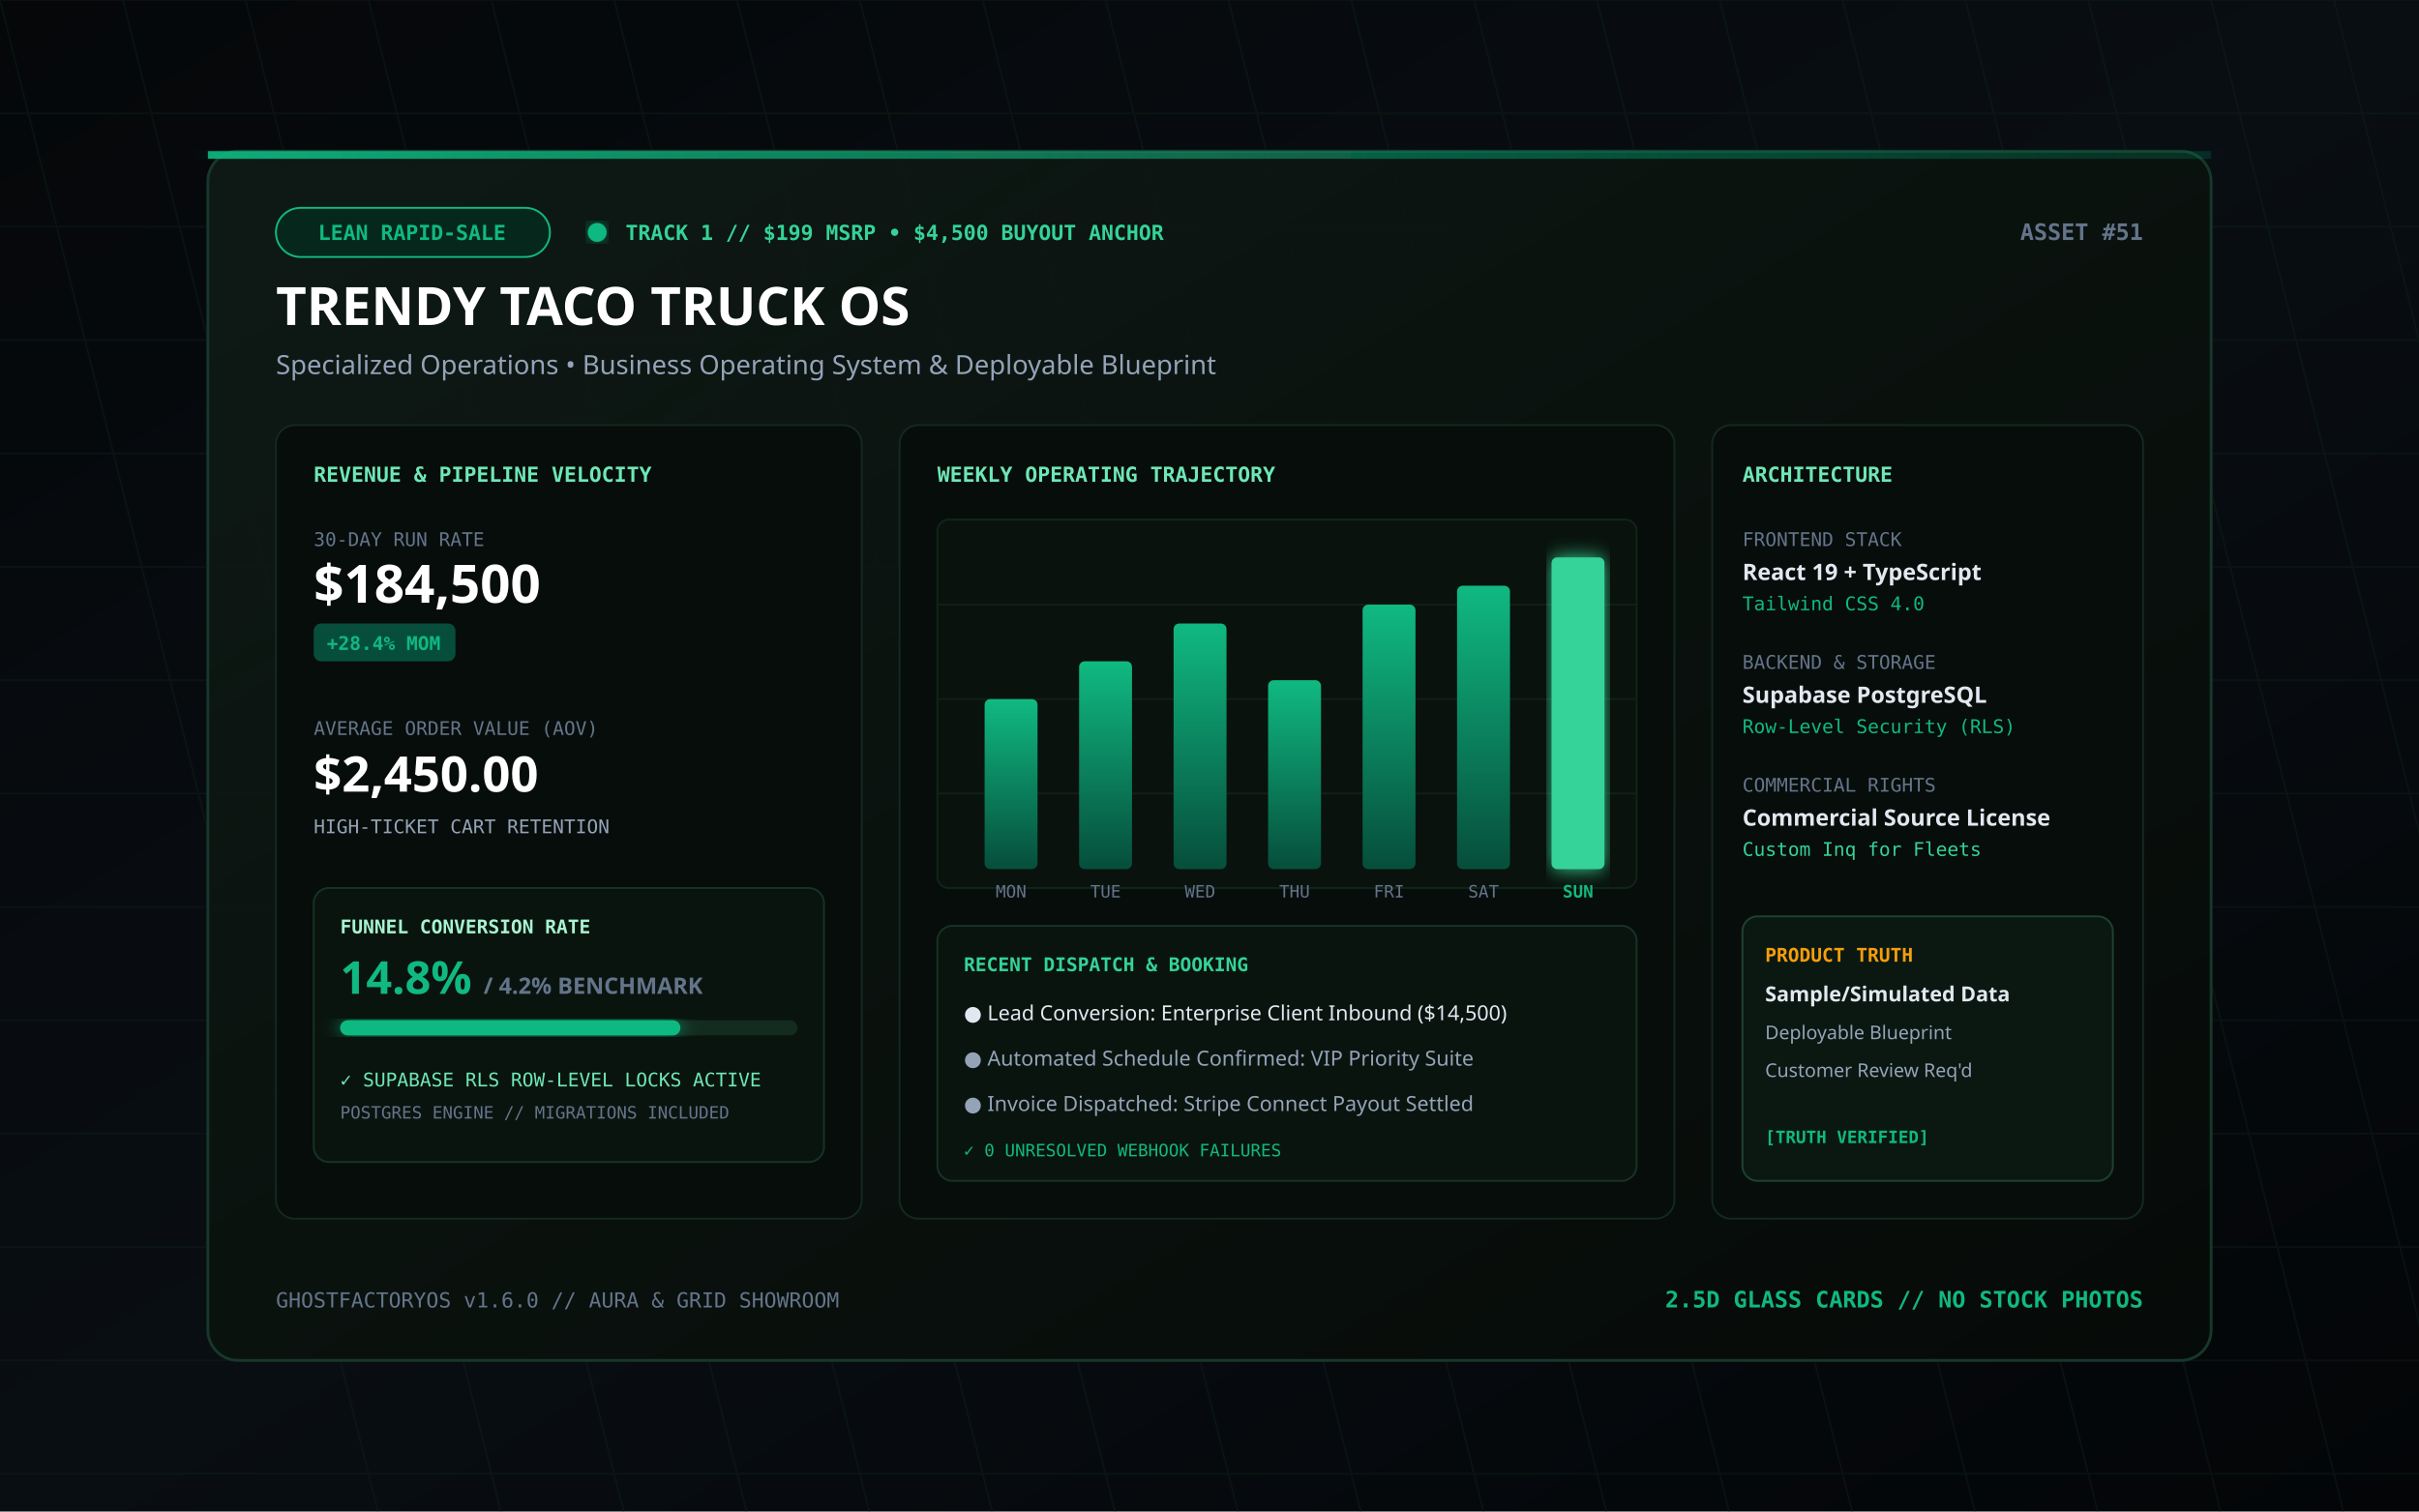
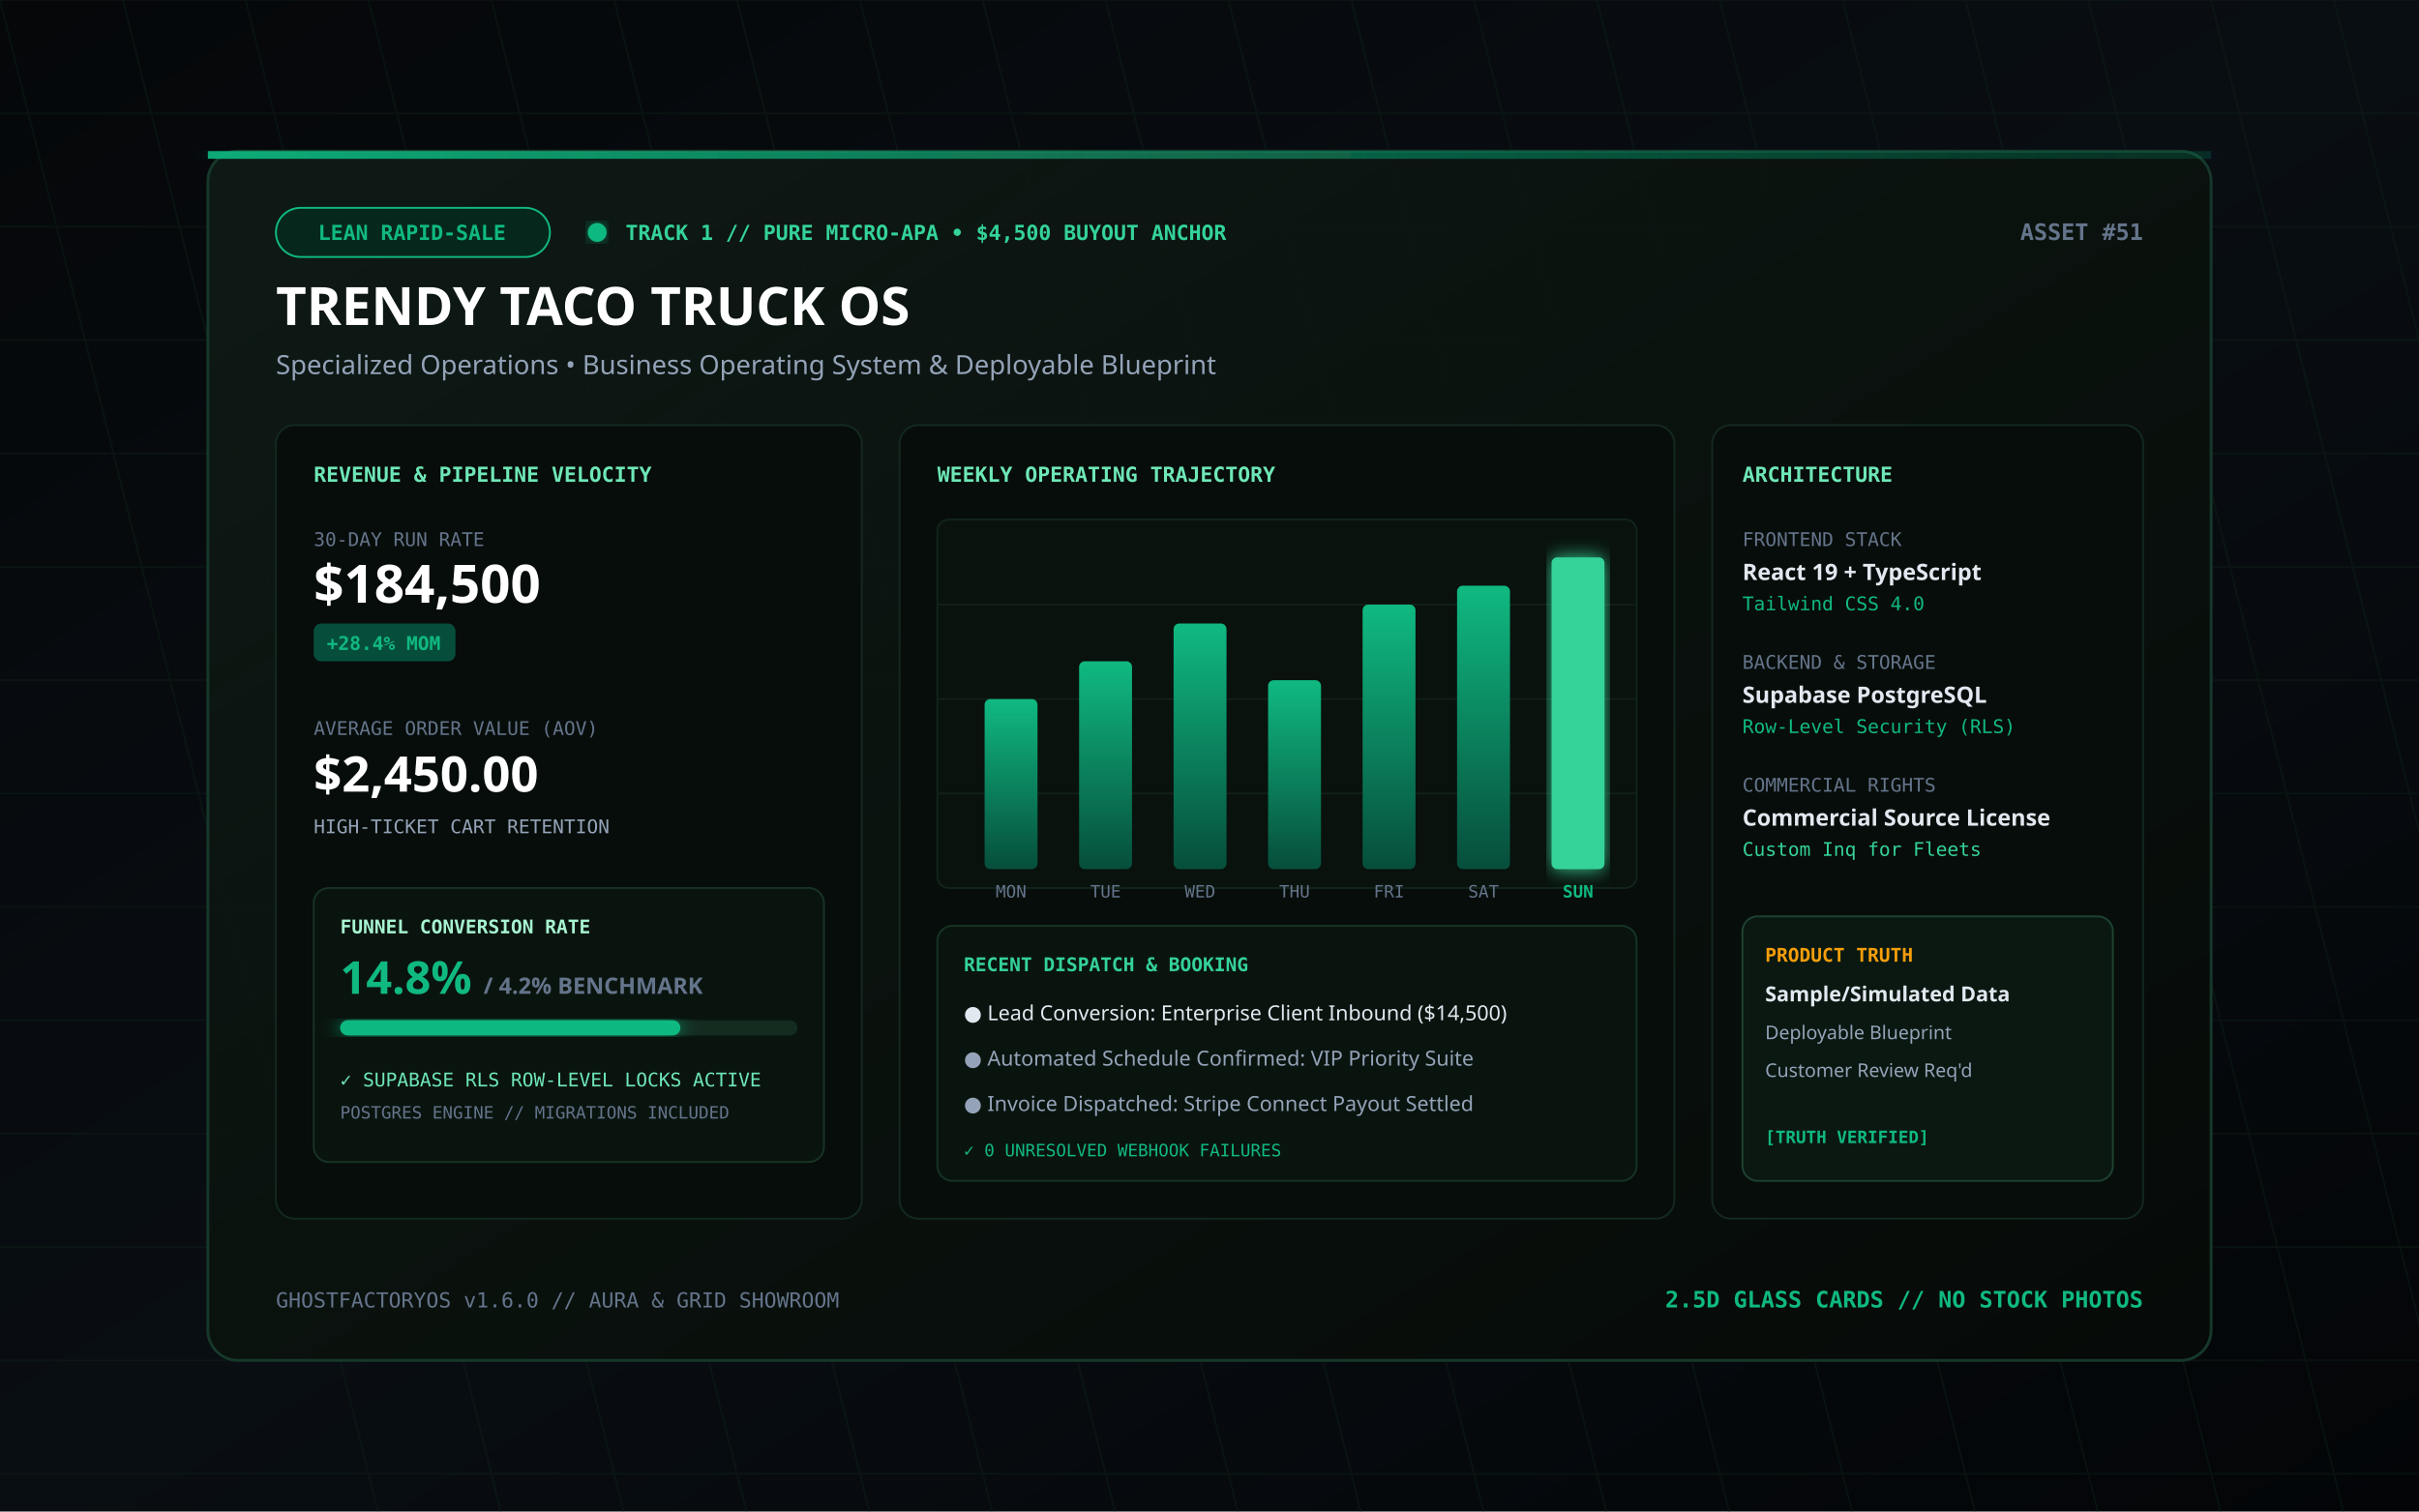
<svg xmlns="http://www.w3.org/2000/svg" width="1280" height="800" viewBox="0 0 1280 800">
  <defs>
    <linearGradient id="bgGradR_51" x1="0%" y1="0%" x2="100%" y2="100%">
      <stop offset="0%" stop-color="#050709" />
      <stop offset="50%" stop-color="#090E13" />
      <stop offset="100%" stop-color="#030507" />
    </linearGradient>
    <linearGradient id="glassCardGrad_51" x1="0%" y1="0%" x2="100%" y2="100%">
      <stop offset="0%" stop-color="#0F1A15" stop-opacity="0.95" />
      <stop offset="50%" stop-color="#0A120E" stop-opacity="0.98" />
      <stop offset="100%" stop-color="#060A08" stop-opacity="0.99" />
    </linearGradient>
    <linearGradient id="emeraldEdge_51" x1="0%" y1="0%" x2="100%" y2="0%">
      <stop offset="0%" stop-color="#10B981" stop-opacity="0.9" />
      <stop offset="100%" stop-color="#059669" stop-opacity="0.2" />
    </linearGradient>
    <linearGradient id="emeraldBar_51" x1="0%" y1="100%" x2="0%" y2="0%">
      <stop offset="0%" stop-color="#064E3B" />
      <stop offset="100%" stop-color="#10B981" />
    </linearGradient>
    <filter id="emeraldGlow_51">
      <feGaussianBlur stdDeviation="5" result="blur" />
      <feMerge>
        <feMergeNode in="blur" />
        <feMergeNode in="SourceGraphic" />
      </feMerge>
    </filter>
  </defs>
  <rect width="1280" height="800" fill="url(#bgGradR_51)" />
  <g stroke="#0F241A" stroke-width="1" opacity="0.35">
    <line x1="0" y1="0" x2="200" y2="800" />
    <line x1="65" y1="0" x2="265" y2="800" />
    <line x1="130" y1="0" x2="330" y2="800" />
    <line x1="195" y1="0" x2="395" y2="800" />
    <line x1="260" y1="0" x2="460" y2="800" />
    <line x1="325" y1="0" x2="525" y2="800" />
    <line x1="390" y1="0" x2="590" y2="800" />
    <line x1="455" y1="0" x2="655" y2="800" />
    <line x1="520" y1="0" x2="720" y2="800" />
    <line x1="585" y1="0" x2="785" y2="800" />
    <line x1="650" y1="0" x2="850" y2="800" />
    <line x1="715" y1="0" x2="915" y2="800" />
    <line x1="780" y1="0" x2="980" y2="800" />
    <line x1="845" y1="0" x2="1045" y2="800" />
    <line x1="910" y1="0" x2="1110" y2="800" />
    <line x1="975" y1="0" x2="1175" y2="800" />
    <line x1="1040" y1="0" x2="1240" y2="800" />
    <line x1="1105" y1="0" x2="1305" y2="800" />
    <line x1="1170" y1="0" x2="1370" y2="800" />
    <line x1="1235" y1="0" x2="1435" y2="800" />
    <line x1="1300" y1="0" x2="1500" y2="800" />
    <line x1="1365" y1="0" x2="1565" y2="800" />
    <line x1="0" y1="0" x2="1280" y2="0" />
    <line x1="0" y1="60" x2="1280" y2="60" />
    <line x1="0" y1="120" x2="1280" y2="120" />
    <line x1="0" y1="180" x2="1280" y2="180" />
    <line x1="0" y1="240" x2="1280" y2="240" />
    <line x1="0" y1="300" x2="1280" y2="300" />
    <line x1="0" y1="360" x2="1280" y2="360" />
    <line x1="0" y1="420" x2="1280" y2="420" />
    <line x1="0" y1="480" x2="1280" y2="480" />
    <line x1="0" y1="540" x2="1280" y2="540" />
    <line x1="0" y1="600" x2="1280" y2="600" />
    <line x1="0" y1="660" x2="1280" y2="660" />
    <line x1="0" y1="720" x2="1280" y2="720" />
    <line x1="0" y1="780" x2="1280" y2="780" />
    <line x1="0" y1="840" x2="1280" y2="840" />
  </g>
  <g transform="translate(110, 80)">
    <rect x="0" y="0" width="1060" height="640" rx="16" fill="url(#glassCardGrad_51)" stroke="#16382A" stroke-width="1.5" />
    <rect x="0" y="0" width="1060" height="4" fill="url(#emeraldEdge_51)" filter="url(#emeraldGlow_51)" />
    <g transform="translate(36, 30)">
      <rect x="0" y="0" width="145" height="26" rx="13" fill="#06281C" stroke="#10B981" stroke-width="1" />
      <text x="72" y="17" fill="#10B981" font-family="monospace" font-size="11" font-weight="700" text-anchor="middle">LEAN RAPID-SALE</text>
      <circle cx="170" cy="13" r="5" fill="#10B981" filter="url(#emeraldGlow_51)" />
-       <text x="185" y="17" fill="#34D399" font-family="monospace" font-size="11" font-weight="600">TRACK 1 // $199 MSRP • $4,500 BUYOUT ANCHOR</text>
+       <text x="185" y="17" fill="#34D399" font-family="monospace" font-size="11" font-weight="600">TRACK 1 // PURE MICRO-APA • $4,500 BUYOUT ANCHOR</text>
      <text x="988" y="17" fill="#64748B" font-family="monospace" font-size="12" text-anchor="end" font-weight="600">ASSET #51</text>
    </g>
    <text x="36" y="92" fill="#FFFFFF" font-family="sans-serif" font-size="28" font-weight="800">TRENDY TACO TRUCK OS</text>
    <text x="36" y="118" fill="#94A3B8" font-family="sans-serif" font-size="14" font-weight="500">Specialized Operations • Business Operating System &amp; Deployable Blueprint</text>
    <g transform="translate(36, 145)">
      <rect width="310" height="420" rx="10" fill="#070D0A" stroke="#13291F" stroke-width="1" />
      <text x="20" y="30" fill="#6EE7B7" font-family="monospace" font-size="11" font-weight="700">REVENUE &amp; PIPELINE VELOCITY</text>
      <g transform="translate(20, 50)">
        <text x="0" y="14" fill="#64748B" font-family="monospace" font-size="10">30-DAY RUN RATE</text>
        <text x="0" y="44" fill="#FFFFFF" font-family="sans-serif" font-size="28" font-weight="800">$184,500</text>
        <rect x="0" y="55" width="75" height="20" rx="4" fill="#064E3B" />
        <text x="37" y="69" fill="#10B981" font-family="monospace" font-size="10" font-weight="700" text-anchor="middle">+28.4% MOM</text>
      </g>
      <g transform="translate(20, 150)">
        <text x="0" y="14" fill="#64748B" font-family="monospace" font-size="10">AVERAGE ORDER VALUE (AOV)</text>
        <text x="0" y="44" fill="#FFFFFF" font-family="sans-serif" font-size="26" font-weight="700">$2,450.00</text>
        <text x="0" y="66" fill="#94A3B8" font-family="monospace" font-size="10">HIGH-TICKET CART RETENTION</text>
      </g>
      <g transform="translate(20, 245)">
        <rect width="270" height="145" rx="8" fill="#0A140F" stroke="#163325" stroke-width="1" />
        <text x="14" y="24" fill="#A7F3D0" font-family="monospace" font-size="10" font-weight="700">FUNNEL CONVERSION RATE</text>
        <text x="14" y="56" fill="#10B981" font-family="sans-serif" font-size="24" font-weight="800">14.8% <tspan fill="#64748B" font-size="12">/ 4.2% BENCHMARK</tspan>
        </text>
        <rect x="14" y="70" width="242" height="8" rx="4" fill="#142B20" />
        <rect x="14" y="70" width="180" height="8" rx="4" fill="#10B981" filter="url(#emeraldGlow_51)" />
        <text x="14" y="105" fill="#6EE7B7" font-family="monospace" font-size="10">✓ SUPABASE RLS ROW-LEVEL LOCKS ACTIVE</text>
        <text x="14" y="122" fill="#64748B" font-family="monospace" font-size="9">POSTGRES ENGINE // MIGRATIONS INCLUDED</text>
      </g>
    </g>
    <g transform="translate(366, 145)">
      <rect width="410" height="420" rx="10" fill="#070D0A" stroke="#13291F" stroke-width="1" />
      <text x="20" y="30" fill="#6EE7B7" font-family="monospace" font-size="11" font-weight="700">WEEKLY OPERATING TRAJECTORY</text>
      <g transform="translate(20, 50)">
        <rect width="370" height="195" rx="6" fill="#09120D" stroke="#11241A" stroke-width="1" />
        <line x1="0" y1="45" x2="370" y2="45" stroke="#102017" stroke-width="1" />
        <line x1="0" y1="95" x2="370" y2="95" stroke="#102017" stroke-width="1" />
        <line x1="0" y1="145" x2="370" y2="145" stroke="#102017" stroke-width="1" />
        <rect x="25" y="95" width="28" height="90" rx="3" fill="url(#emeraldBar_51)" />
        <rect x="75" y="75" width="28" height="110" rx="3" fill="url(#emeraldBar_51)" />
        <rect x="125" y="55" width="28" height="130" rx="3" fill="url(#emeraldBar_51)" />
        <rect x="175" y="85" width="28" height="100" rx="3" fill="url(#emeraldBar_51)" />
        <rect x="225" y="45" width="28" height="140" rx="3" fill="url(#emeraldBar_51)" />
        <rect x="275" y="35" width="28" height="150" rx="3" fill="url(#emeraldBar_51)" />
        <rect x="325" y="20" width="28" height="165" rx="3" fill="#34D399" filter="url(#emeraldGlow_51)" />
        <text x="39" y="200" fill="#64748B" font-family="monospace" font-size="9" text-anchor="middle">MON</text>
        <text x="89" y="200" fill="#64748B" font-family="monospace" font-size="9" text-anchor="middle">TUE</text>
        <text x="139" y="200" fill="#64748B" font-family="monospace" font-size="9" text-anchor="middle">WED</text>
        <text x="189" y="200" fill="#64748B" font-family="monospace" font-size="9" text-anchor="middle">THU</text>
        <text x="239" y="200" fill="#64748B" font-family="monospace" font-size="9" text-anchor="middle">FRI</text>
        <text x="289" y="200" fill="#64748B" font-family="monospace" font-size="9" text-anchor="middle">SAT</text>
        <text x="339" y="200" fill="#10B981" font-family="monospace" font-size="9" font-weight="700" text-anchor="middle">SUN</text>
      </g>
      <g transform="translate(20, 265)">
        <rect width="370" height="135" rx="8" fill="#0A140F" stroke="#163325" stroke-width="1" />
        <text x="14" y="24" fill="#34D399" font-family="monospace" font-size="10" font-weight="700">RECENT DISPATCH &amp; BOOKING</text>
        <text x="14" y="50" fill="#E2E8F0" font-family="sans-serif" font-size="11">● Lead Conversion: Enterprise Client Inbound ($14,500)</text>
        <text x="14" y="74" fill="#94A3B8" font-family="sans-serif" font-size="11">● Automated Schedule Confirmed: VIP Priority Suite</text>
        <text x="14" y="98" fill="#94A3B8" font-family="sans-serif" font-size="11">● Invoice Dispatched: Stripe Connect Payout Settled</text>
        <text x="14" y="122" fill="#10B981" font-family="monospace" font-size="9">✓ 0 UNRESOLVED WEBHOOK FAILURES</text>
      </g>
    </g>
    <g transform="translate(796, 145)">
      <rect width="228" height="420" rx="10" fill="#070D0A" stroke="#13291F" stroke-width="1" />
      <text x="16" y="30" fill="#6EE7B7" font-family="monospace" font-size="11" font-weight="700">ARCHITECTURE</text>
      <g transform="translate(16, 50)">
        <text x="0" y="14" fill="#64748B" font-family="monospace" font-size="10">FRONTEND STACK</text>
        <text x="0" y="32" fill="#E2E8F0" font-family="sans-serif" font-size="12" font-weight="600">React 19 + TypeScript</text>
        <text x="0" y="48" fill="#10B981" font-family="monospace" font-size="10">Tailwind CSS 4.0</text>
      </g>
      <g transform="translate(16, 115)">
        <text x="0" y="14" fill="#64748B" font-family="monospace" font-size="10">BACKEND &amp; STORAGE</text>
        <text x="0" y="32" fill="#E2E8F0" font-family="sans-serif" font-size="12" font-weight="600">Supabase PostgreSQL</text>
        <text x="0" y="48" fill="#10B981" font-family="monospace" font-size="10">Row-Level Security (RLS)</text>
      </g>
      <g transform="translate(16, 180)">
        <text x="0" y="14" fill="#64748B" font-family="monospace" font-size="10">COMMERCIAL RIGHTS</text>
        <text x="0" y="32" fill="#E2E8F0" font-family="sans-serif" font-size="12" font-weight="600">Commercial Source License</text>
        <text x="0" y="48" fill="#34D399" font-family="monospace" font-size="10">Custom Inq for Fleets</text>
      </g>
      <g transform="translate(16, 260)">
        <rect width="196" height="140" rx="8" fill="#0A1811" stroke="#1D4230" stroke-width="1" />
        <text x="12" y="24" fill="#F59E0B" font-family="monospace" font-size="10" font-weight="700">PRODUCT TRUTH</text>
        <text x="12" y="45" fill="#E2E8F0" font-family="sans-serif" font-size="11" font-weight="600">Sample/Simulated Data</text>
        <text x="12" y="65" fill="#94A3B8" font-family="sans-serif" font-size="10">Deployable Blueprint</text>
        <text x="12" y="85" fill="#94A3B8" font-family="sans-serif" font-size="10">Customer Review Req'd</text>
        <text x="12" y="120" fill="#10B981" font-family="monospace" font-size="9" font-weight="700">[TRUTH VERIFIED]</text>
      </g>
    </g>
    <g transform="translate(36, 590)">
      <text x="0" y="22" fill="#64748B" font-family="monospace" font-size="11">GHOSTFACTORYOS v1.6.0 // AURA &amp; GRID SHOWROOM</text>
      <text x="988" y="22" fill="#10B981" font-family="monospace" font-size="12" font-weight="700" text-anchor="end">2.5D GLASS CARDS // NO STOCK PHOTOS</text>
    </g>
  </g>
</svg>
